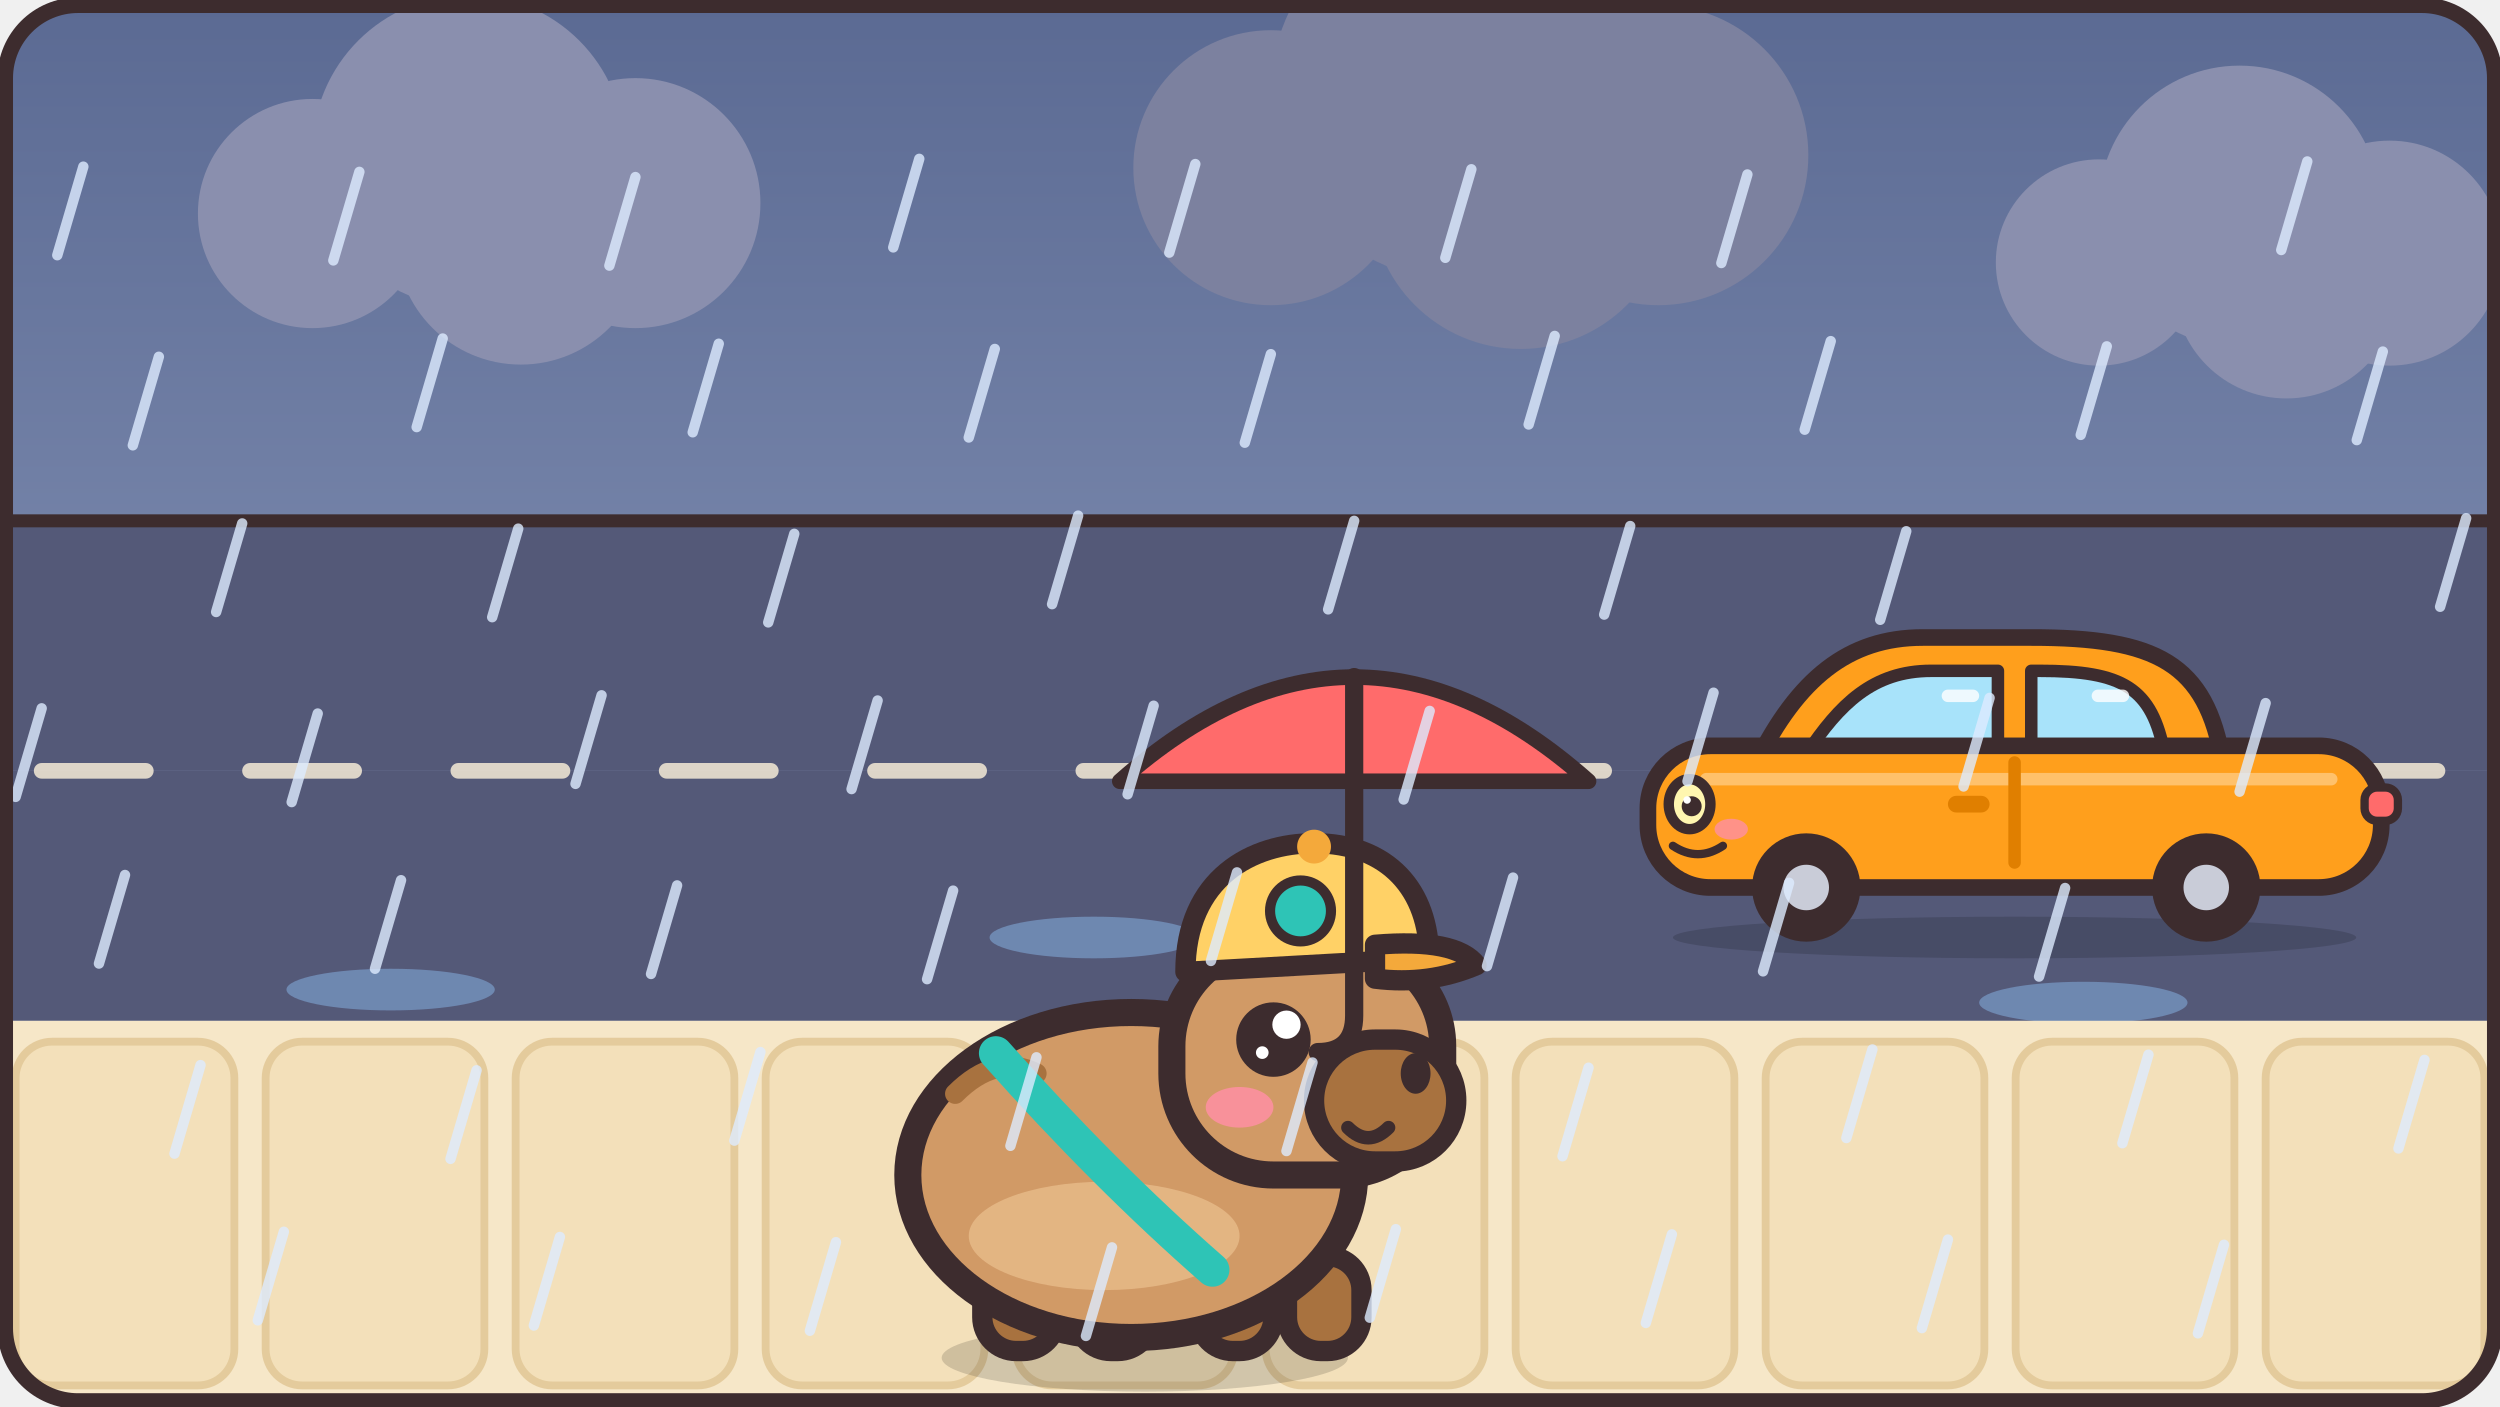
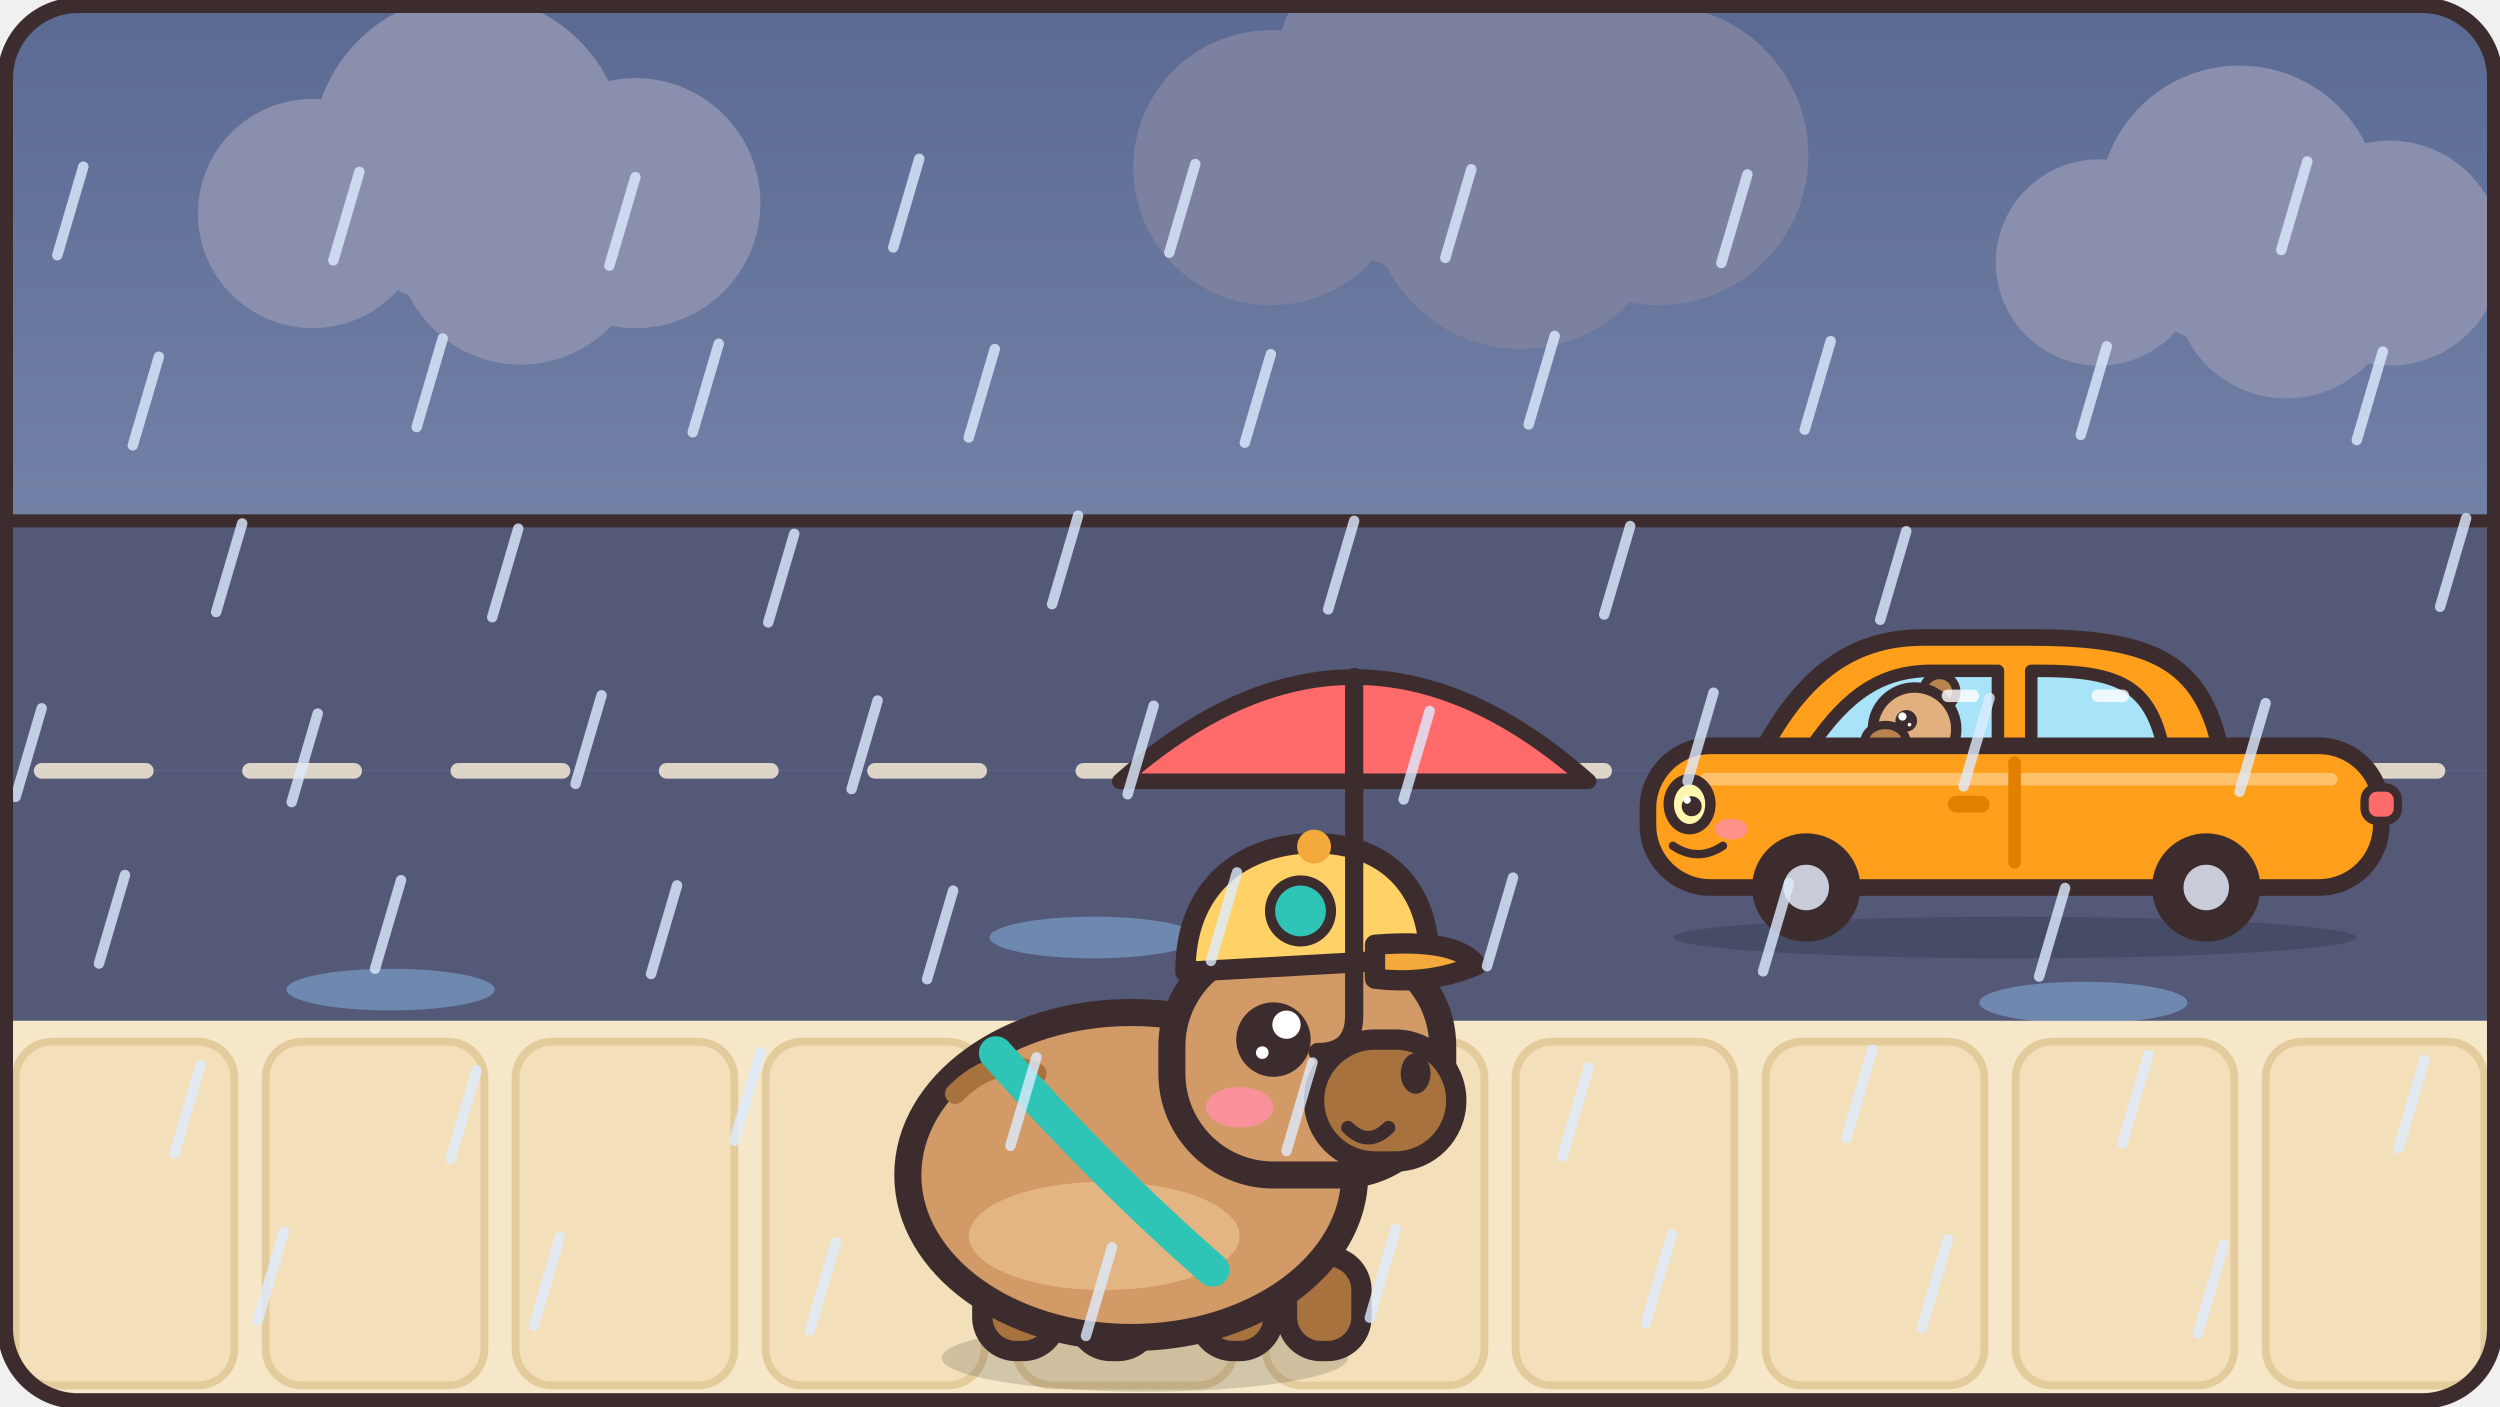
<svg xmlns="http://www.w3.org/2000/svg" width="960" height="540" viewBox="0 0 960 540">
  <defs>
    <linearGradient id="storm" x1="0" y1="0" x2="0" y2="1">
      <stop offset="0" stop-color="#5B6A93" />
      <stop offset="1" stop-color="#9AA8C8" />
    </linearGradient>
    <clipPath id="frame">
      <rect x="2" y="2" width="956" height="536" rx="28" />
    </clipPath>
  </defs>
  <g stroke-linejoin="round" stroke-linecap="round">
    <g clip-path="url(#frame)">
      <rect width="960" height="540" fill="url(#storm)" />
      <circle cx="120.0" cy="82.0" r="44.0" fill="#8A8FAE" opacity="1.0" />
      <circle cx="180.0" cy="58.0" r="60.0" fill="#8A8FAE" opacity="1.0" />
      <circle cx="244.0" cy="78.0" r="48.0" fill="#8A8FAE" opacity="1.0" />
      <circle cx="200.0" cy="92.0" r="48.0" fill="#8A8FAE" opacity="1.0" />
      <circle cx="488.0" cy="64.4" r="52.8" fill="#7C819F" opacity="1.0" />
      <circle cx="560.0" cy="35.6" r="72.0" fill="#7C819F" opacity="1.0" />
      <circle cx="636.8" cy="59.6" r="57.6" fill="#7C819F" opacity="1.0" />
      <circle cx="584.0" cy="76.4" r="57.6" fill="#7C819F" opacity="1.0" />
      <circle cx="806.0" cy="100.8" r="39.6" fill="#8A8FAE" opacity="1.0" />
      <circle cx="860.0" cy="79.2" r="54.0" fill="#8A8FAE" opacity="1.0" />
      <circle cx="917.6" cy="97.2" r="43.2" fill="#8A8FAE" opacity="1.0" />
      <circle cx="878.0" cy="109.8" r="43.2" fill="#8A8FAE" opacity="1.0" />
      <rect x="0" y="200" width="960" height="96" fill="#545978" />
      <rect x="0" y="296" width="960" height="96" fill="#545978" />
      <path d="M16 296 L56 296" stroke="#FFF4DC" stroke-width="6" opacity="0.8" />
      <path d="M96 296 L136 296" stroke="#FFF4DC" stroke-width="6" opacity="0.8" />
      <path d="M176 296 L216 296" stroke="#FFF4DC" stroke-width="6" opacity="0.8" />
      <path d="M256 296 L296 296" stroke="#FFF4DC" stroke-width="6" opacity="0.8" />
      <path d="M336 296 L376 296" stroke="#FFF4DC" stroke-width="6" opacity="0.8" />
      <path d="M416 296 L456 296" stroke="#FFF4DC" stroke-width="6" opacity="0.8" />
      <path d="M496 296 L536 296" stroke="#FFF4DC" stroke-width="6" opacity="0.8" />
      <path d="M576 296 L616 296" stroke="#FFF4DC" stroke-width="6" opacity="0.8" />
      <path d="M656 296 L696 296" stroke="#FFF4DC" stroke-width="6" opacity="0.8" />
      <path d="M736 296 L776 296" stroke="#FFF4DC" stroke-width="6" opacity="0.8" />
      <path d="M816 296 L856 296" stroke="#FFF4DC" stroke-width="6" opacity="0.8" />
      <path d="M896 296 L936 296" stroke="#FFF4DC" stroke-width="6" opacity="0.8" />
      <path d="M0 200 L960 200" stroke="#3D2C2E" stroke-width="5" />
      <g transform="translate(620 216) scale(1.6) translate(192 0) scale(-1 1)">
        <ellipse cx="96" cy="90" rx="82" ry="5" fill="#000" opacity="0.15" />
        <path d="M46 48 C50 24 62 18 92 18 L118 18 C136 18 148 28 158 48 Z" fill="#FF9F1C" stroke="#3D2C2E" stroke-width="4" />
        <path d="M60 46 C63 30 70 26 90 26 L92 26 L92 46 Z" fill="#A8E3FA" stroke="#3D2C2E" stroke-width="3" />
        <path d="M100 26 L116 26 C130 26 138 34 146 46 L100 46 Z" fill="#A8E3FA" stroke="#3D2C2E" stroke-width="3" />
+         <circle cx="114" cy="31" r="4" fill="#B9834F" stroke="#3D2C2E" stroke-width="2" />
+         <circle cx="120" cy="40" r="10" fill="#E2B07E" stroke="#3D2C2E" stroke-width="2.5" />
+         <ellipse cx="127" cy="43" rx="5" ry="4" fill="#B9834F" stroke="#3D2C2E" stroke-width="2" />
+         <circle cx="122" cy="38" r="2.6" fill="#3D2C2E" />
+         <circle cx="122.91" cy="36.96" r="0.988" fill="#FFFFFF" />
+         <circle cx="121.22" cy="38.91" r="0.442" fill="#FFFFFF" />
        <path d="M70 32 L76 32 M106 32 L112 32" stroke="#FFFFFF" stroke-width="3" opacity="0.8" />
        <rect x="8" y="44" width="176" height="34" rx="15" fill="#FF9F1C" stroke="#3D2C2E" stroke-width="4" />
        <path d="M20 52 L170 52" stroke="#FFFFFF" stroke-width="3" opacity="0.35" />
        <path d="M96 48 L96 72" stroke="#E07F00" stroke-width="3" />
        <rect x="102" y="56" width="10" height="4" rx="2" fill="#E07F00" />
        <circle cx="50" cy="78" r="13" fill="#3D2C2E" />
        <circle cx="50" cy="78" r="5.46" fill="#C9CCD8" />
        <circle cx="146" cy="78" r="13" fill="#3D2C2E" />
        <circle cx="146" cy="78" r="5.46" fill="#C9CCD8" />
        <ellipse cx="174" cy="58" rx="5" ry="6" fill="#FFF6B0" stroke="#3D2C2E" stroke-width="2.5" />
        <circle cx="173.5" cy="58.5" r="2.4" fill="#3D2C2E" />
        <circle cx="174.6" cy="57" r="0.9" fill="#FFFFFF" />
        <path d="M166 68 Q172 72 178 68" stroke="#3D2C2E" stroke-width="2" fill="none" />
        <ellipse cx="164" cy="64" rx="4" ry="2.5" fill="#FF8FA3" opacity="0.8" />
        <rect x="4" y="54" width="8" height="8" rx="3" fill="#FF6B6B" stroke="#3D2C2E" stroke-width="2" />
      </g>
      <ellipse cx="150" cy="380" rx="40" ry="8" fill="#7FA6D6" opacity="0.6" />
      <ellipse cx="420" cy="360" rx="40" ry="8" fill="#7FA6D6" opacity="0.6" />
      <ellipse cx="800" cy="385" rx="40" ry="8" fill="#7FA6D6" opacity="0.6" />
      <rect x="0" y="392" width="960" height="148" fill="#F6E7C8" />
      <rect x="6" y="400" width="84" height="132" rx="14" fill="#F3E0BA" stroke="#E4CB9C" stroke-width="3" />
      <rect x="102" y="400" width="84" height="132" rx="14" fill="#F3E0BA" stroke="#E4CB9C" stroke-width="3" />
      <rect x="198" y="400" width="84" height="132" rx="14" fill="#F3E0BA" stroke="#E4CB9C" stroke-width="3" />
      <rect x="294" y="400" width="84" height="132" rx="14" fill="#F3E0BA" stroke="#E4CB9C" stroke-width="3" />
      <rect x="390" y="400" width="84" height="132" rx="14" fill="#F3E0BA" stroke="#E4CB9C" stroke-width="3" />
      <rect x="486" y="400" width="84" height="132" rx="14" fill="#F3E0BA" stroke="#E4CB9C" stroke-width="3" />
      <rect x="582" y="400" width="84" height="132" rx="14" fill="#F3E0BA" stroke="#E4CB9C" stroke-width="3" />
      <rect x="678" y="400" width="84" height="132" rx="14" fill="#F3E0BA" stroke="#E4CB9C" stroke-width="3" />
      <rect x="774" y="400" width="84" height="132" rx="14" fill="#F3E0BA" stroke="#E4CB9C" stroke-width="3" />
      <rect x="870" y="400" width="84" height="132" rx="14" fill="#F3E0BA" stroke="#E4CB9C" stroke-width="3" />
      <g transform="translate(320 290) scale(2.6)">
        <g transform="translate(0 0)">
          <ellipse cx="46" cy="89" rx="30" ry="5" fill="#000" opacity="0.15" />
          <rect x="22" y="74" width="11" height="14" rx="5" fill="#A8723F" stroke="#3D2C2E" stroke-width="3" />
          <rect x="36" y="74" width="11" height="14" rx="5" fill="#A8723F" stroke="#3D2C2E" stroke-width="3" />
          <rect x="54" y="74" width="11" height="14" rx="5" fill="#A8723F" stroke="#3D2C2E" stroke-width="3" />
          <rect x="67" y="74" width="11" height="14" rx="5" fill="#A8723F" stroke="#3D2C2E" stroke-width="3" />
          <g transform="translate(0 0)">
            <ellipse cx="44" cy="62" rx="33" ry="24" fill="#D19A66" stroke="#3D2C2E" stroke-width="4" />
            <ellipse cx="40" cy="71" rx="20" ry="8" fill="#EBC08F" opacity="0.7" />
            <path d="M18 50 Q24 44 30 47" stroke="#A8723F" stroke-width="3" fill="none" />
            <path d="M24 44 Q40 62 56 76" stroke="#2EC4B6" stroke-width="5" fill="none" />
            <circle cx="59" cy="31" r="6" fill="#A8723F" stroke="#3D2C2E" stroke-width="3" />
            <rect x="50" y="28" width="40" height="34" rx="15" fill="#D19A66" stroke="#3D2C2E" stroke-width="4" />
            <rect x="71" y="42" width="21" height="18" rx="9" fill="#A8723F" stroke="#3D2C2E" stroke-width="3" />
            <ellipse cx="86" cy="47" rx="2.2" ry="3" fill="#3D2C2E" />
            <path d="M76 55 Q79 58 82 55" stroke="#3D2C2E" stroke-width="2" fill="none" />
            <circle cx="65" cy="42" r="5.5" fill="#3D2C2E" />
            <circle cx="66.925" cy="39.8" r="2.09" fill="#FFFFFF" />
            <circle cx="63.35" cy="43.925" r="0.935" fill="#FFFFFF" />
            <ellipse cx="60" cy="52" rx="5" ry="3" fill="#FF8FA3" opacity="0.85" />
            <path d="M52 32 C52 18 62 13 71 13 C82 13 88 20 88 30 Z" fill="#FFD166" stroke="#3D2C2E" stroke-width="3" />
            <path d="M80 28 Q92 27 95 31 Q88 34 80 33 Z" fill="#F4A93B" stroke="#3D2C2E" stroke-width="3" />
            <circle cx="69" cy="23" r="4.5" fill="#2EC4B6" stroke="#3D2C2E" stroke-width="1.5" />
            <circle cx="71" cy="13.5" r="2.5" fill="#F4A93B" />
          </g>
        </g>
      </g>
      <path d="M430 300 Q520 220 610 300 Z" fill="#FF6B6B" stroke="#3D2C2E" stroke-width="6" />
      <path d="M520 260 L520 390 Q520 404 506 404" stroke="#3D2C2E" stroke-width="7" fill="none" />
      <path d="M0 0 L-10 34" stroke="#DDEBFF" stroke-width="4" opacity="0.8" />
      <path d="M61 137 L51 171" stroke="#DDEBFF" stroke-width="4" opacity="0.8" />
      <path d="M122 274 L112 308" stroke="#DDEBFF" stroke-width="4" opacity="0.8" />
      <path d="M183 411 L173 445" stroke="#DDEBFF" stroke-width="4" opacity="0.8" />
      <path d="M244 68 L234 102" stroke="#DDEBFF" stroke-width="4" opacity="0.8" />
      <path d="M305 205 L295 239" stroke="#DDEBFF" stroke-width="4" opacity="0.8" />
      <path d="M366 342 L356 376" stroke="#DDEBFF" stroke-width="4" opacity="0.8" />
      <path d="M427 479 L417 513" stroke="#DDEBFF" stroke-width="4" opacity="0.8" />
      <path d="M488 136 L478 170" stroke="#DDEBFF" stroke-width="4" opacity="0.8" />
      <path d="M549 273 L539 307" stroke="#DDEBFF" stroke-width="4" opacity="0.8" />
      <path d="M610 410 L600 444" stroke="#DDEBFF" stroke-width="4" opacity="0.8" />
      <path d="M671 67 L661 101" stroke="#DDEBFF" stroke-width="4" opacity="0.8" />
      <path d="M732 204 L722 238" stroke="#DDEBFF" stroke-width="4" opacity="0.8" />
      <path d="M793 341 L783 375" stroke="#DDEBFF" stroke-width="4" opacity="0.8" />
      <path d="M854 478 L844 512" stroke="#DDEBFF" stroke-width="4" opacity="0.8" />
      <path d="M915 135 L905 169" stroke="#DDEBFF" stroke-width="4" opacity="0.8" />
      <path d="M16 272 L6 306" stroke="#DDEBFF" stroke-width="4" opacity="0.8" />
      <path d="M77 409 L67 443" stroke="#DDEBFF" stroke-width="4" opacity="0.8" />
      <path d="M138 66 L128 100" stroke="#DDEBFF" stroke-width="4" opacity="0.8" />
      <path d="M199 203 L189 237" stroke="#DDEBFF" stroke-width="4" opacity="0.8" />
      <path d="M260 340 L250 374" stroke="#DDEBFF" stroke-width="4" opacity="0.8" />
      <path d="M321 477 L311 511" stroke="#DDEBFF" stroke-width="4" opacity="0.8" />
      <path d="M382 134 L372 168" stroke="#DDEBFF" stroke-width="4" opacity="0.8" />
      <path d="M443 271 L433 305" stroke="#DDEBFF" stroke-width="4" opacity="0.8" />
      <path d="M504 408 L494 442" stroke="#DDEBFF" stroke-width="4" opacity="0.8" />
      <path d="M565 65 L555 99" stroke="#DDEBFF" stroke-width="4" opacity="0.8" />
      <path d="M626 202 L616 236" stroke="#DDEBFF" stroke-width="4" opacity="0.8" />
      <path d="M687 339 L677 373" stroke="#DDEBFF" stroke-width="4" opacity="0.8" />
      <path d="M748 476 L738 510" stroke="#DDEBFF" stroke-width="4" opacity="0.8" />
      <path d="M809 133 L799 167" stroke="#DDEBFF" stroke-width="4" opacity="0.8" />
      <path d="M870 270 L860 304" stroke="#DDEBFF" stroke-width="4" opacity="0.8" />
      <path d="M931 407 L921 441" stroke="#DDEBFF" stroke-width="4" opacity="0.8" />
      <path d="M32 64 L22 98" stroke="#DDEBFF" stroke-width="4" opacity="0.8" />
      <path d="M93 201 L83 235" stroke="#DDEBFF" stroke-width="4" opacity="0.8" />
      <path d="M154 338 L144 372" stroke="#DDEBFF" stroke-width="4" opacity="0.8" />
      <path d="M215 475 L205 509" stroke="#DDEBFF" stroke-width="4" opacity="0.8" />
      <path d="M276 132 L266 166" stroke="#DDEBFF" stroke-width="4" opacity="0.8" />
      <path d="M337 269 L327 303" stroke="#DDEBFF" stroke-width="4" opacity="0.8" />
      <path d="M398 406 L388 440" stroke="#DDEBFF" stroke-width="4" opacity="0.8" />
      <path d="M459 63 L449 97" stroke="#DDEBFF" stroke-width="4" opacity="0.8" />
      <path d="M520 200 L510 234" stroke="#DDEBFF" stroke-width="4" opacity="0.8" />
      <path d="M581 337 L571 371" stroke="#DDEBFF" stroke-width="4" opacity="0.8" />
      <path d="M642 474 L632 508" stroke="#DDEBFF" stroke-width="4" opacity="0.8" />
      <path d="M703 131 L693 165" stroke="#DDEBFF" stroke-width="4" opacity="0.8" />
      <path d="M764 268 L754 302" stroke="#DDEBFF" stroke-width="4" opacity="0.8" />
      <path d="M825 405 L815 439" stroke="#DDEBFF" stroke-width="4" opacity="0.8" />
      <path d="M886 62 L876 96" stroke="#DDEBFF" stroke-width="4" opacity="0.8" />
      <path d="M947 199 L937 233" stroke="#DDEBFF" stroke-width="4" opacity="0.8" />
      <path d="M48 336 L38 370" stroke="#DDEBFF" stroke-width="4" opacity="0.8" />
      <path d="M109 473 L99 507" stroke="#DDEBFF" stroke-width="4" opacity="0.8" />
      <path d="M170 130 L160 164" stroke="#DDEBFF" stroke-width="4" opacity="0.8" />
      <path d="M231 267 L221 301" stroke="#DDEBFF" stroke-width="4" opacity="0.8" />
      <path d="M292 404 L282 438" stroke="#DDEBFF" stroke-width="4" opacity="0.8" />
      <path d="M353 61 L343 95" stroke="#DDEBFF" stroke-width="4" opacity="0.8" />
      <path d="M414 198 L404 232" stroke="#DDEBFF" stroke-width="4" opacity="0.8" />
      <path d="M475 335 L465 369" stroke="#DDEBFF" stroke-width="4" opacity="0.8" />
      <path d="M536 472 L526 506" stroke="#DDEBFF" stroke-width="4" opacity="0.8" />
      <path d="M597 129 L587 163" stroke="#DDEBFF" stroke-width="4" opacity="0.8" />
      <path d="M658 266 L648 300" stroke="#DDEBFF" stroke-width="4" opacity="0.8" />
      <path d="M719 403 L709 437" stroke="#DDEBFF" stroke-width="4" opacity="0.8" />
    </g>
    <rect x="2" y="2" width="956" height="536" rx="28" fill="none" stroke="#3D2C2E" stroke-width="6" />
  </g>
</svg>
